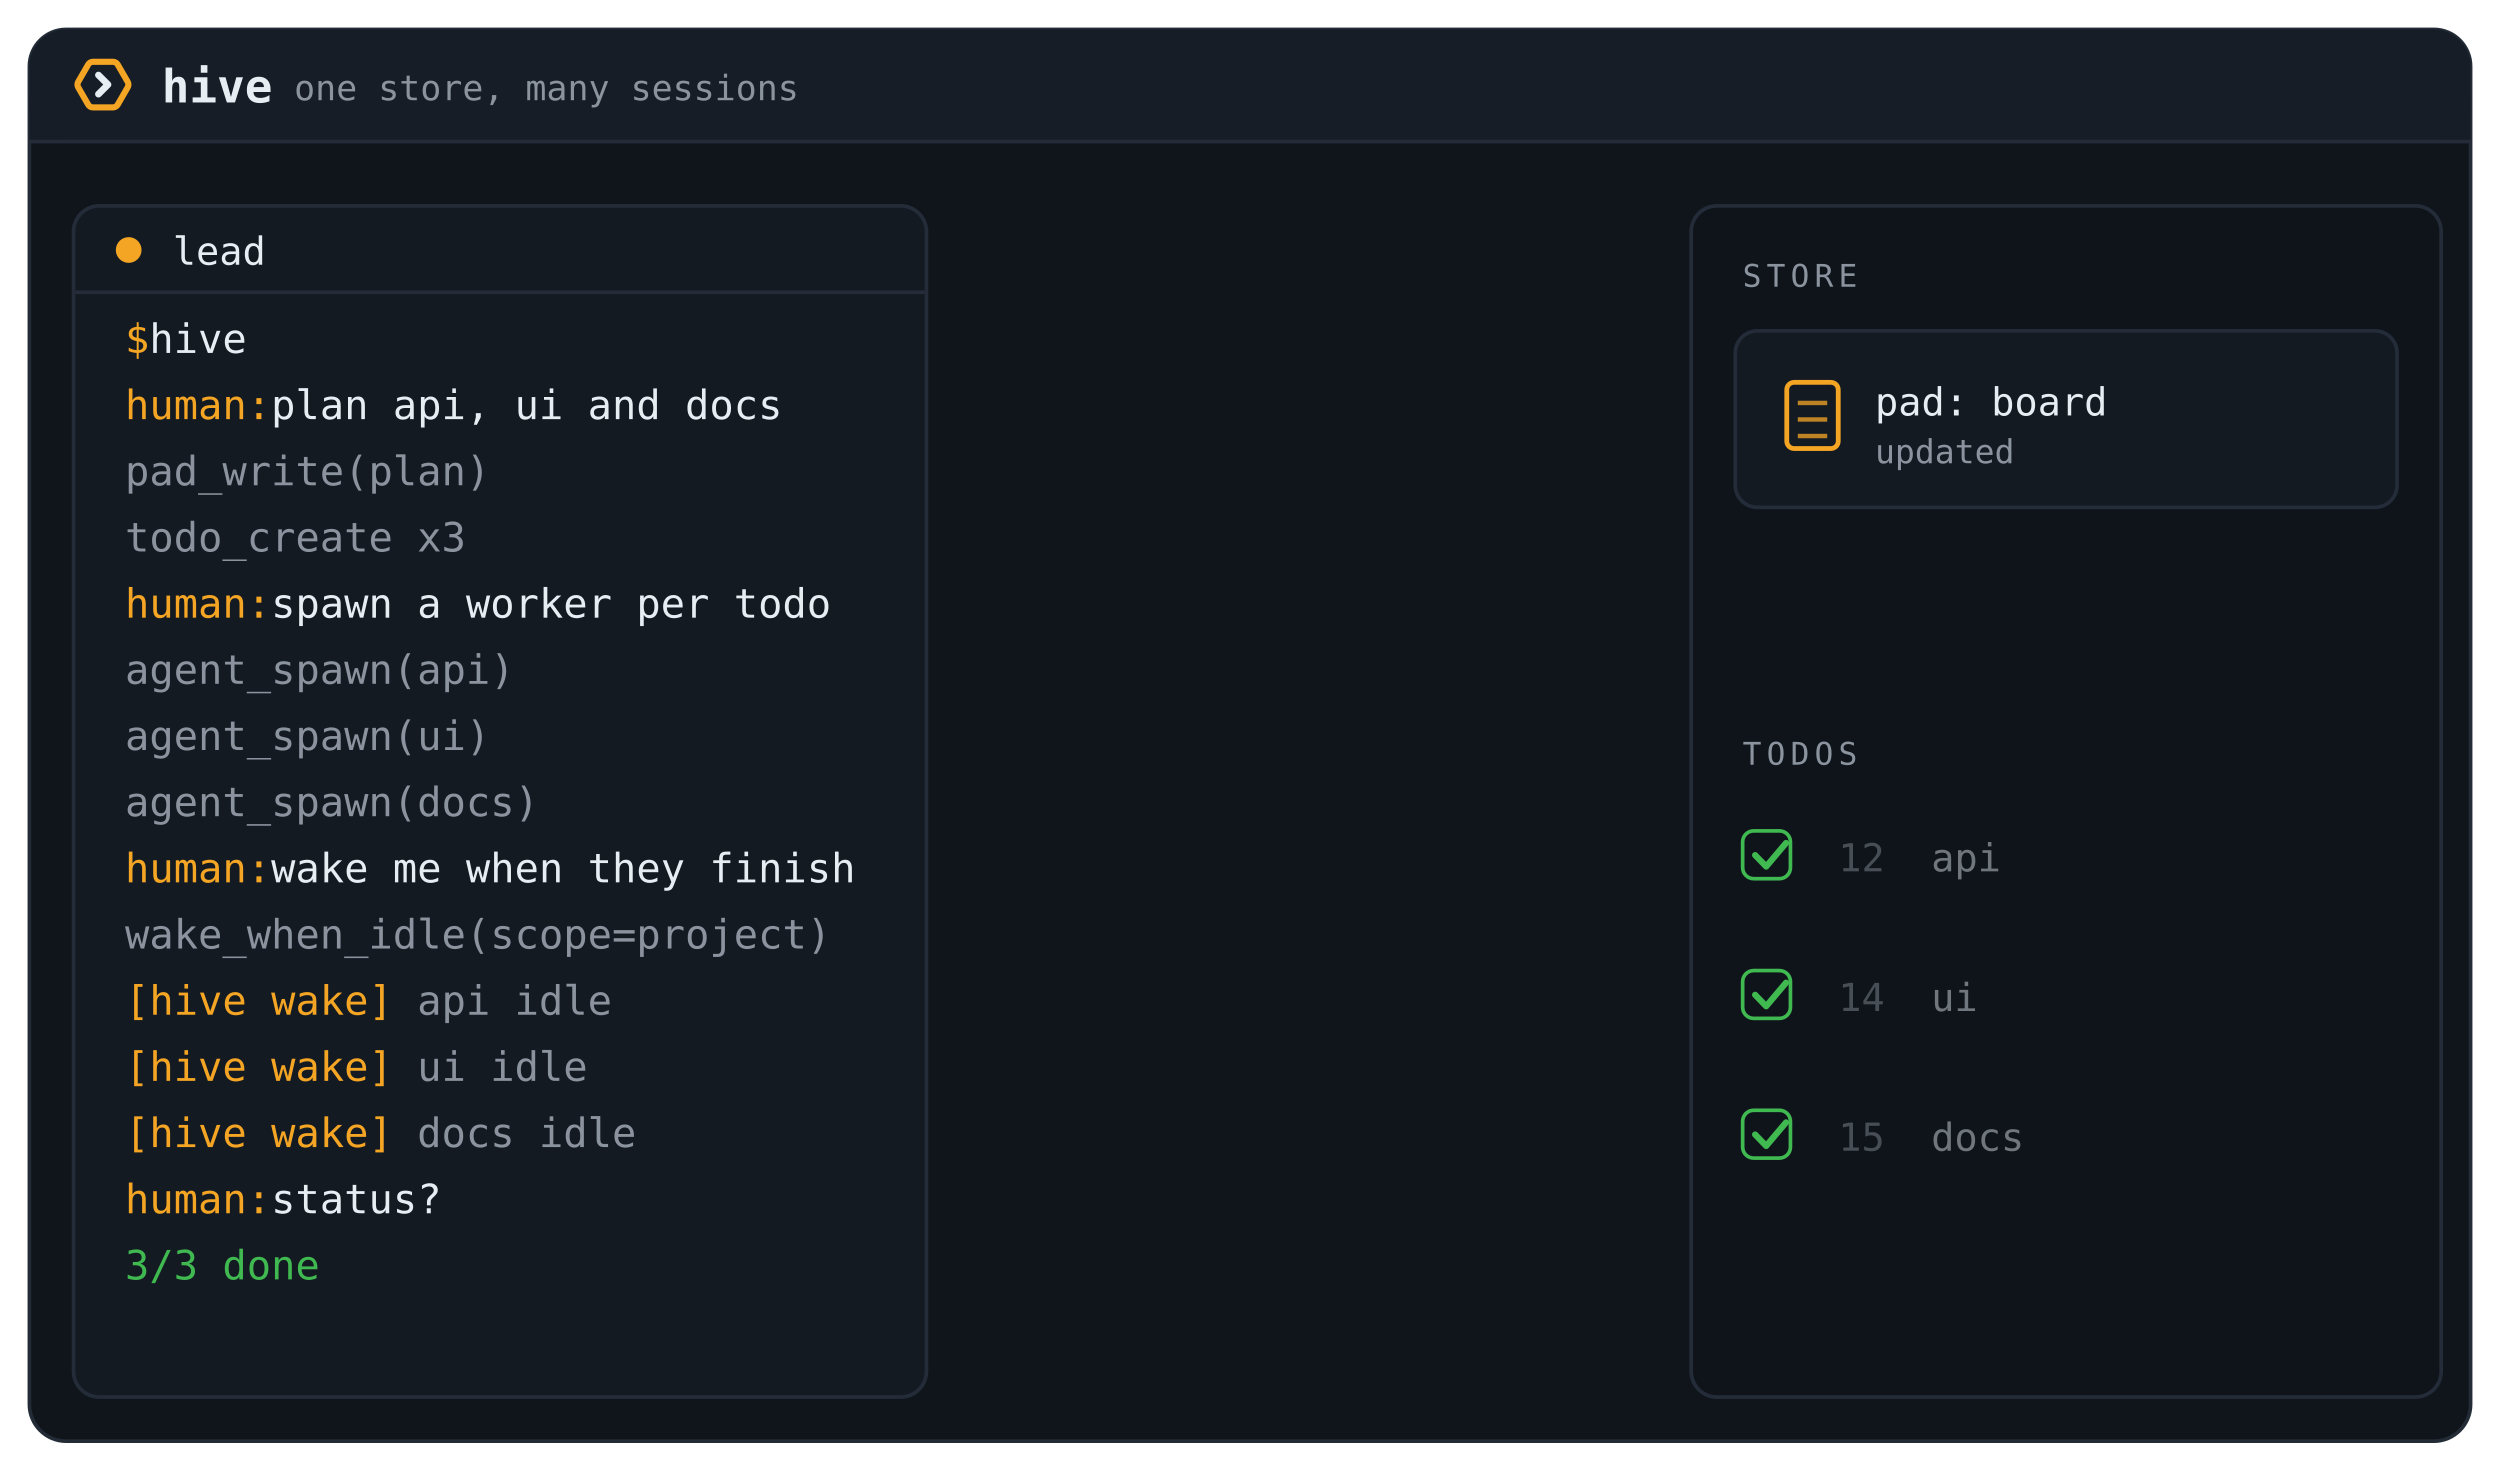
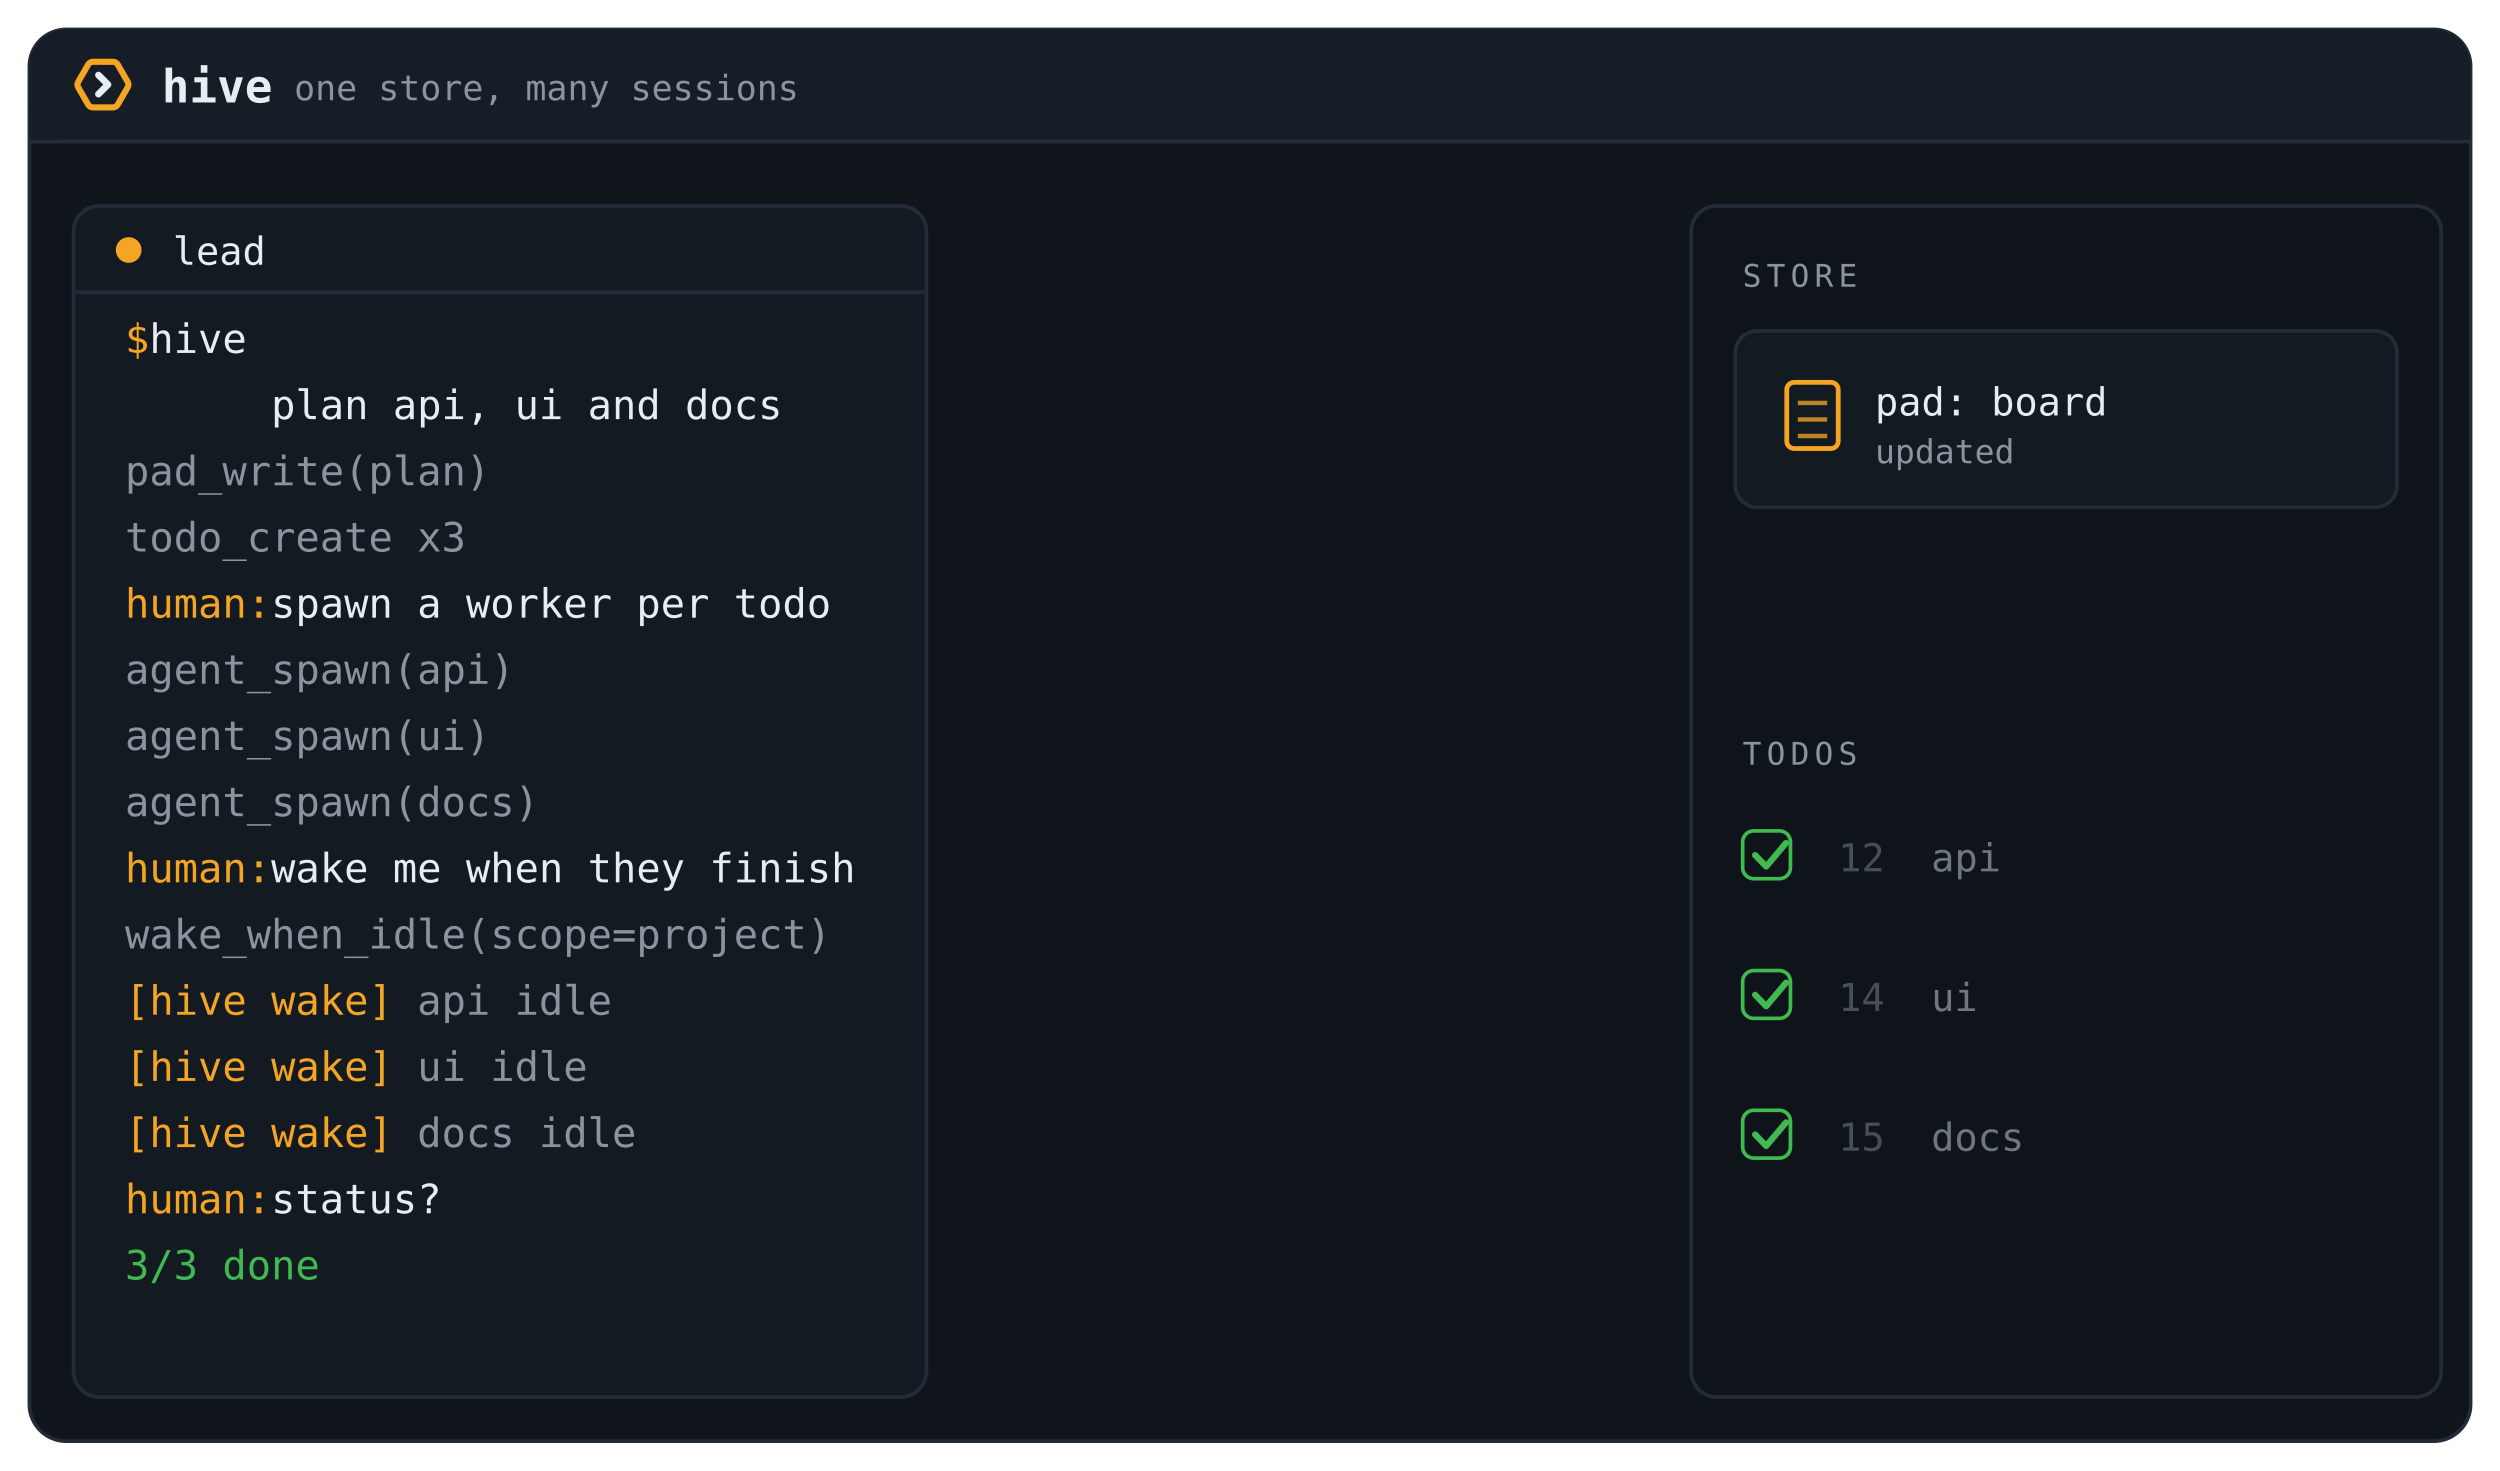
<svg xmlns="http://www.w3.org/2000/svg" viewBox="0 0 680 400" width="680" height="400" role="img" aria-labelledby="t d">
  <style>text{font-family:'JetBrains Mono',ui-monospace,Menlo,monospace;white-space:pre}
@keyframes bl{0%,49.9%{opacity:1}50%,100%{opacity:0}}
@keyframes k0{0%{transform:translateX(0px)}1.143%{transform:translateX(0px);animation-timing-function:steps(5)}3.464%{transform:translateX(33.12px);animation-timing-function:steps(1,end)}3.929%{transform:translateX(218px)}100%{transform:translateX(218px)}}
.c0{animation:k0 28s linear infinite}
@keyframes k1{0%{transform:translateX(0px)}5.911%{transform:translateX(0px);animation-timing-function:steps(27)}10.25%{transform:translateX(178.82px);animation-timing-function:steps(1,end)}10.411%{transform:translateX(218px)}100%{transform:translateX(218px)}}
.c1{animation:k1 28s linear infinite}
@keyframes k2{0%{opacity:0;transform:translateY(4px)}11.786%{opacity:0;transform:translateY(4px);animation-timing-function:cubic-bezier(.23,1,.32,1)}12.714%{opacity:1;transform:translateY(0)}100%{opacity:1;transform:translateY(0)}}
.c2{animation:k2 28s linear infinite}
@keyframes k3{0%{opacity:0;transform:translateY(4px)}14.643%{opacity:0;transform:translateY(4px);animation-timing-function:cubic-bezier(.23,1,.32,1)}15.571%{opacity:1;transform:translateY(0)}100%{opacity:1;transform:translateY(0)}}
.c3{animation:k3 28s linear infinite}
@keyframes k4{0%{transform:translateX(0px)}20.018%{transform:translateX(0px);animation-timing-function:steps(29)}24.679%{transform:translateX(192.07px);animation-timing-function:steps(1,end)}24.839%{transform:translateX(218px)}100%{transform:translateX(218px)}}
.c4{animation:k4 28s linear infinite}
@keyframes k5{0%{opacity:0;transform:translateY(4px)}26.25%{opacity:0;transform:translateY(4px);animation-timing-function:cubic-bezier(.23,1,.32,1)}27.179%{opacity:1;transform:translateY(0)}100%{opacity:1;transform:translateY(0)}}
.c5{animation:k5 28s linear infinite}
@keyframes k6{0%{opacity:0;transform:translateY(4px)}29.821%{opacity:0;transform:translateY(4px);animation-timing-function:cubic-bezier(.23,1,.32,1)}30.75%{opacity:1;transform:translateY(0)}100%{opacity:1;transform:translateY(0)}}
.c6{animation:k6 28s linear infinite}
@keyframes k7{0%{opacity:0;transform:translateY(4px)}33.393%{opacity:0;transform:translateY(4px);animation-timing-function:cubic-bezier(.23,1,.32,1)}34.321%{opacity:1;transform:translateY(0)}100%{opacity:1;transform:translateY(0)}}
.c7{animation:k7 28s linear infinite}
@keyframes k8{0%{transform:translateX(0px)}51.268%{transform:translateX(0px);animation-timing-function:steps(30)}56.089%{transform:translateX(198.69px);animation-timing-function:steps(1,end)}56.25%{transform:translateX(218px)}100%{transform:translateX(218px)}}
.c8{animation:k8 28s linear infinite}
@keyframes k9{0%{opacity:0;transform:translateY(4px)}57.857%{opacity:0;transform:translateY(4px);animation-timing-function:cubic-bezier(.23,1,.32,1)}58.786%{opacity:1;transform:translateY(0)}100%{opacity:1;transform:translateY(0)}}
.c9{animation:k9 28s linear infinite}
@keyframes k10{0%{opacity:0;transform:translateY(4px)}67.143%{opacity:0;transform:translateY(4px);animation-timing-function:cubic-bezier(.23,1,.32,1)}68.071%{opacity:1;transform:translateY(0)}100%{opacity:1;transform:translateY(0)}}
.c10{animation:k10 28s linear infinite}
@keyframes k11{0%{opacity:0;transform:translateY(4px)}75.714%{opacity:0;transform:translateY(4px);animation-timing-function:cubic-bezier(.23,1,.32,1)}76.643%{opacity:1;transform:translateY(0)}100%{opacity:1;transform:translateY(0)}}
.c11{animation:k11 28s linear infinite}
@keyframes k12{0%{opacity:0;transform:translateY(4px)}84.286%{opacity:0;transform:translateY(4px);animation-timing-function:cubic-bezier(.23,1,.32,1)}85.214%{opacity:1;transform:translateY(0)}100%{opacity:1;transform:translateY(0)}}
.c12{animation:k12 28s linear infinite}
@keyframes k13{0%{transform:translateX(0px)}88.411%{transform:translateX(0px);animation-timing-function:steps(13)}90.5%{transform:translateX(86.1px);animation-timing-function:steps(1,end)}90.661%{transform:translateX(218px)}100%{transform:translateX(218px)}}
.c13{animation:k13 28s linear infinite}
@keyframes k14{0%{opacity:0;transform:translateY(4px)}92.143%{opacity:0;transform:translateY(4px);animation-timing-function:cubic-bezier(.23,1,.32,1)}93.071%{opacity:1;transform:translateY(0)}100%{opacity:1;transform:translateY(0)}}
.c14{animation:k14 28s linear infinite}
@keyframes k15{0%{transform:translate(0,0);animation-timing-function:steps(1,end)}1.143%{transform:translate(0,0px);animation-timing-function:steps(6)}3.929%{transform:translate(39.74px,0px);animation-timing-function:steps(1,end)}5.911%{transform:translate(0,18px);animation-timing-function:steps(28)}10.411%{transform:translate(185.45px,18px);animation-timing-function:steps(1,end)}11.786%{transform:translate(0,54px);animation-timing-function:steps(1,end)}14.643%{transform:translate(0,72px);animation-timing-function:steps(1,end)}20.018%{transform:translate(0,72px);animation-timing-function:steps(30)}24.839%{transform:translate(198.69px,72px);animation-timing-function:steps(1,end)}26.25%{transform:translate(0,108px);animation-timing-function:steps(1,end)}29.821%{transform:translate(0,126px);animation-timing-function:steps(1,end)}33.393%{transform:translate(0,144px);animation-timing-function:steps(1,end)}51.268%{transform:translate(0,144px);animation-timing-function:steps(31)}56.25%{transform:translate(205.32px,144px);animation-timing-function:steps(1,end)}57.857%{transform:translate(0,180px);animation-timing-function:steps(1,end)}67.143%{transform:translate(0,198px);animation-timing-function:steps(1,end)}75.714%{transform:translate(0,216px);animation-timing-function:steps(1,end)}84.286%{transform:translate(0,234px);animation-timing-function:steps(1,end)}88.411%{transform:translate(0,234px);animation-timing-function:steps(14)}90.661%{transform:translate(92.72px,234px);animation-timing-function:steps(1,end)}92.143%{transform:translate(0,270px);animation-timing-function:steps(1,end)}}
@keyframes k16{0%{visibility:hidden;animation-timing-function:steps(1,end)}1.25%{visibility:visible;animation-timing-function:steps(1,end)}58.393%{visibility:hidden;animation-timing-function:steps(1,end)}100%{visibility:hidden;animation-timing-function:steps(1,end)}}
.c15{animation:k16 28s linear infinite,k15 28s linear infinite,bl 1.06s linear infinite}
@keyframes k17{0%{opacity:0;animation-timing-function:steps(1,end)}58.393%{opacity:.55;animation-timing-function:steps(1,end)}97.143%{opacity:0;animation-timing-function:steps(1,end)}100%{opacity:0;animation-timing-function:steps(1,end)}}
.c16{animation:k17 28s linear infinite,k15 28s linear infinite}
@keyframes k18{0%{opacity:0;transform:translateY(4px)}39.286%{opacity:0;transform:translateY(4px);animation-timing-function:cubic-bezier(.23,1,.32,1)}40.214%{opacity:1;transform:translateY(0)}100%{opacity:1;transform:translateY(0)}}
.c17{animation:k18 28s linear infinite}
@keyframes k19{0%{opacity:0;transform:translateY(4px)}44.286%{opacity:0;transform:translateY(4px);animation-timing-function:cubic-bezier(.23,1,.32,1)}45.214%{opacity:1;transform:translateY(0)}100%{opacity:1;transform:translateY(0)}}
.c18{animation:k19 28s linear infinite}
@keyframes k20{0%{opacity:0;transform:translateY(3px)}64.286%{opacity:0;transform:translateY(3px);animation-timing-function:cubic-bezier(.23,1,.32,1)}65.214%{opacity:1;transform:translateY(0)}100%{opacity:1;transform:translateY(0)}}
.c19{animation:k20 28s linear infinite}
@keyframes k21{0%{stroke-dashoffset:16}64.643%{stroke-dashoffset:16;animation-timing-function:cubic-bezier(.23,1,.32,1)}65.786%{stroke-dashoffset:0}100%{stroke-dashoffset:0}}
.c20{animation:k21 28s linear infinite}
@keyframes k22{0%{transform:translate(0,0);animation-timing-function:steps(1,end)}39.286%{transform:translate(0,19px);animation-timing-function:steps(1,end)}44.286%{transform:translate(0,38px);animation-timing-function:steps(1,end)}}
@keyframes k23{0%{visibility:hidden;animation-timing-function:steps(1,end)}28.214%{visibility:visible;animation-timing-function:steps(1,end)}64.286%{visibility:hidden;animation-timing-function:steps(1,end)}100%{visibility:hidden;animation-timing-function:steps(1,end)}}
.c21{animation:k23 28s linear infinite,k22 28s linear infinite,bl 1.06s linear infinite}
@keyframes k24{0%{opacity:0;transform:translateY(7px)}27.143%{opacity:0;transform:translateY(7px);animation-timing-function:cubic-bezier(.23,1,.32,1)}28.286%{opacity:1;transform:translateY(0px)}69.286%{opacity:1;transform:translateY(0px);animation-timing-function:cubic-bezier(.23,1,.32,1)}71.071%{opacity:0;transform:translateY(-10px)}100%{opacity:0;transform:translateY(-10px)}}
.c22{animation:k24 28s linear infinite}
@keyframes k25{0%{opacity:0;transform:translate(140px,182px)}27.857%{opacity:0;transform:translate(140px,182px)}28.286%{opacity:1;transform:translate(140px,182px);animation-timing-function:cubic-bezier(.23,1,.32,1)}30.429%{opacity:1;transform:translate(288px,68px)}31.25%{opacity:0;transform:translate(288px,68px)}100%{opacity:0;transform:translate(288px,68px)}}
.c23{animation:k25 28s linear infinite}
@keyframes k26{0%{opacity:0;transform:translateY(4px)}41.429%{opacity:0;transform:translateY(4px);animation-timing-function:cubic-bezier(.23,1,.32,1)}42.357%{opacity:1;transform:translateY(0)}100%{opacity:1;transform:translateY(0)}}
.c24{animation:k26 28s linear infinite}
@keyframes k27{0%{opacity:0;transform:translateY(4px)}46.429%{opacity:0;transform:translateY(4px);animation-timing-function:cubic-bezier(.23,1,.32,1)}47.357%{opacity:1;transform:translateY(0)}100%{opacity:1;transform:translateY(0)}}
.c25{animation:k27 28s linear infinite}
@keyframes k28{0%{opacity:0;transform:translateY(3px)}72.857%{opacity:0;transform:translateY(3px);animation-timing-function:cubic-bezier(.23,1,.32,1)}73.786%{opacity:1;transform:translateY(0)}100%{opacity:1;transform:translateY(0)}}
.c26{animation:k28 28s linear infinite}
@keyframes k29{0%{stroke-dashoffset:16}73.214%{stroke-dashoffset:16;animation-timing-function:cubic-bezier(.23,1,.32,1)}74.357%{stroke-dashoffset:0}100%{stroke-dashoffset:0}}
.c27{animation:k29 28s linear infinite}
@keyframes k30{0%{transform:translate(0,0);animation-timing-function:steps(1,end)}41.429%{transform:translate(0,19px);animation-timing-function:steps(1,end)}46.429%{transform:translate(0,38px);animation-timing-function:steps(1,end)}}
@keyframes k31{0%{visibility:hidden;animation-timing-function:steps(1,end)}31.786%{visibility:visible;animation-timing-function:steps(1,end)}72.857%{visibility:hidden;animation-timing-function:steps(1,end)}100%{visibility:hidden;animation-timing-function:steps(1,end)}}
.c28{animation:k31 28s linear infinite,k30 28s linear infinite,bl 1.06s linear infinite}
@keyframes k32{0%{opacity:0;transform:translateY(7px)}30.714%{opacity:0;transform:translateY(7px);animation-timing-function:cubic-bezier(.23,1,.32,1)}31.857%{opacity:1;transform:translateY(0px)}70%{opacity:1;transform:translateY(0px);animation-timing-function:cubic-bezier(.77,0,.175,1)}72.143%{opacity:1;transform:translateY(-112px)}77.857%{opacity:1;transform:translateY(-112px);animation-timing-function:cubic-bezier(.23,1,.32,1)}79.643%{opacity:0;transform:translateY(-122px)}100%{opacity:0;transform:translateY(-122px)}}
.c29{animation:k32 28s linear infinite}
@keyframes k33{0%{opacity:0;transform:translate(140px,200px)}31.429%{opacity:0;transform:translate(140px,200px)}31.857%{opacity:1;transform:translate(140px,200px);animation-timing-function:cubic-bezier(.23,1,.32,1)}34%{opacity:1;transform:translate(288px,180px)}34.821%{opacity:0;transform:translate(288px,180px)}100%{opacity:0;transform:translate(288px,180px)}}
.c30{animation:k33 28s linear infinite}
@keyframes k34{0%{opacity:0;transform:translateY(4px)}43.571%{opacity:0;transform:translateY(4px);animation-timing-function:cubic-bezier(.23,1,.32,1)}44.5%{opacity:1;transform:translateY(0)}100%{opacity:1;transform:translateY(0)}}
.c31{animation:k34 28s linear infinite}
@keyframes k35{0%{opacity:0;transform:translateY(4px)}48.571%{opacity:0;transform:translateY(4px);animation-timing-function:cubic-bezier(.23,1,.32,1)}49.5%{opacity:1;transform:translateY(0)}100%{opacity:1;transform:translateY(0)}}
.c32{animation:k35 28s linear infinite}
@keyframes k36{0%{opacity:0;transform:translateY(3px)}81.429%{opacity:0;transform:translateY(3px);animation-timing-function:cubic-bezier(.23,1,.32,1)}82.357%{opacity:1;transform:translateY(0)}100%{opacity:1;transform:translateY(0)}}
.c33{animation:k36 28s linear infinite}
@keyframes k37{0%{stroke-dashoffset:16}81.786%{stroke-dashoffset:16;animation-timing-function:cubic-bezier(.23,1,.32,1)}82.929%{stroke-dashoffset:0}100%{stroke-dashoffset:0}}
.c34{animation:k37 28s linear infinite}
@keyframes k38{0%{transform:translate(0,0);animation-timing-function:steps(1,end)}43.571%{transform:translate(0,19px);animation-timing-function:steps(1,end)}48.571%{transform:translate(0,38px);animation-timing-function:steps(1,end)}}
@keyframes k39{0%{visibility:hidden;animation-timing-function:steps(1,end)}35.357%{visibility:visible;animation-timing-function:steps(1,end)}81.429%{visibility:hidden;animation-timing-function:steps(1,end)}100%{visibility:hidden;animation-timing-function:steps(1,end)}}
.c35{animation:k39 28s linear infinite,k38 28s linear infinite,bl 1.06s linear infinite}
@keyframes k40{0%{opacity:0;transform:translateY(7px)}34.286%{opacity:0;transform:translateY(7px);animation-timing-function:cubic-bezier(.23,1,.32,1)}35.429%{opacity:1;transform:translateY(0px)}70%{opacity:1;transform:translateY(0px);animation-timing-function:cubic-bezier(.77,0,.175,1)}72.143%{opacity:1;transform:translateY(-112px)}78.571%{opacity:1;transform:translateY(-112px);animation-timing-function:cubic-bezier(.77,0,.175,1)}80.714%{opacity:1;transform:translateY(-224px)}86.429%{opacity:1;transform:translateY(-224px);animation-timing-function:cubic-bezier(.23,1,.32,1)}88.214%{opacity:0;transform:translateY(-234px)}100%{opacity:0;transform:translateY(-234px)}}
.c36{animation:k40 28s linear infinite}
@keyframes k41{0%{opacity:0;transform:translate(140px,218px)}35%{opacity:0;transform:translate(140px,218px)}35.429%{opacity:1;transform:translate(140px,218px);animation-timing-function:cubic-bezier(.23,1,.32,1)}37.571%{opacity:1;transform:translate(288px,292px)}38.393%{opacity:0;transform:translate(288px,292px)}100%{opacity:0;transform:translate(288px,292px)}}
.c37{animation:k41 28s linear infinite}
@keyframes k42{0%{opacity:0;transform:translateY(4px)}11.964%{opacity:0;transform:translateY(4px);animation-timing-function:cubic-bezier(.23,1,.32,1)}12.893%{opacity:1;transform:translateY(0)}100%{opacity:1;transform:translateY(0)}}
.c38{animation:k42 28s linear infinite}
@keyframes k43{0%{opacity:0;transform:translateY(3px)}13.036%{opacity:0;transform:translateY(3px);animation-timing-function:cubic-bezier(.23,1,.32,1)}13.964%{opacity:1;transform:translateY(0)}92.857%{opacity:1;transform:translateY(0);animation-timing-function:cubic-bezier(.23,1,.32,1)}94.107%{opacity:0;transform:translateY(-5px)}100%{opacity:0;transform:translateY(-5px)}}
.c39{animation:k43 28s linear infinite}
@keyframes k44{0%{opacity:0;transform:translateY(3px)}93.036%{opacity:0;transform:translateY(3px);animation-timing-function:cubic-bezier(.23,1,.32,1)}94.107%{opacity:1;transform:translateY(0)}100%{opacity:1;transform:translateY(0)}}
.c40{animation:k44 28s linear infinite}
@keyframes k45{0%{opacity:0;transform:translateY(3px)}93.75%{opacity:0;transform:translateY(3px);animation-timing-function:cubic-bezier(.23,1,.32,1)}94.821%{opacity:1;transform:translateY(0)}100%{opacity:1;transform:translateY(0)}}
.c41{animation:k45 28s linear infinite}
@keyframes k46{0%{opacity:0;transform:translateY(5px)}12.679%{opacity:0;transform:translateY(5px);animation-timing-function:cubic-bezier(.23,1,.32,1)}13.75%{opacity:1;transform:translateY(0)}100%{opacity:1;transform:translateY(0)}}
.c42{animation:k46 28s linear infinite}
@keyframes k47{0%{opacity:0;transform:translateY(5px)}59.286%{opacity:0;transform:translateY(5px);animation-timing-function:cubic-bezier(.23,1,.32,1)}60.357%{opacity:1;transform:translateY(0)}92.857%{opacity:1;transform:translateY(0);animation-timing-function:cubic-bezier(.23,1,.32,1)}94.107%{opacity:0;transform:translateY(-5px)}100%{opacity:0;transform:translateY(-5px)}}
.c43{animation:k47 28s linear infinite}
@keyframes k48{0%{opacity:0;transform:translateY(4px)}15.179%{opacity:0;transform:translateY(4px);animation-timing-function:cubic-bezier(.23,1,.32,1)}16.107%{opacity:1;transform:translateY(0)}100%{opacity:1;transform:translateY(0)}}
.c44{animation:k48 28s linear infinite}
@keyframes k49{0%{opacity:1}65%{opacity:1;animation-timing-function:cubic-bezier(.23,1,.32,1)}66.429%{opacity:.45}100%{opacity:.45}}
.c45{animation:k49 28s linear infinite}
@keyframes k50{0%{stroke:#8B949E}65%{stroke:#8B949E;animation-timing-function:cubic-bezier(.23,1,.32,1)}66.25%{stroke:#3FB950}100%{stroke:#3FB950}}
.c46{animation:k50 28s linear infinite}
@keyframes k51{0%{stroke-dashoffset:14}65.429%{stroke-dashoffset:14;animation-timing-function:cubic-bezier(.23,1,.32,1)}66.571%{stroke-dashoffset:0}100%{stroke-dashoffset:0}}
.c47{animation:k51 28s linear infinite}
@keyframes k52{0%{opacity:0;transform:translateY(5px)}15.893%{opacity:0;transform:translateY(5px);animation-timing-function:cubic-bezier(.23,1,.32,1)}16.893%{opacity:1;transform:translateY(0)}100%{opacity:1;transform:translateY(0)}}
.c48{animation:k52 28s linear infinite}
@keyframes k53{0%{opacity:1}73.571%{opacity:1;animation-timing-function:cubic-bezier(.23,1,.32,1)}75%{opacity:.45}100%{opacity:.45}}
.c49{animation:k53 28s linear infinite}
@keyframes k54{0%{stroke:#8B949E}73.571%{stroke:#8B949E;animation-timing-function:cubic-bezier(.23,1,.32,1)}74.821%{stroke:#3FB950}100%{stroke:#3FB950}}
.c50{animation:k54 28s linear infinite}
@keyframes k55{0%{stroke-dashoffset:14}74%{stroke-dashoffset:14;animation-timing-function:cubic-bezier(.23,1,.32,1)}75.143%{stroke-dashoffset:0}100%{stroke-dashoffset:0}}
.c51{animation:k55 28s linear infinite}
@keyframes k56{0%{opacity:0;transform:translateY(5px)}16.536%{opacity:0;transform:translateY(5px);animation-timing-function:cubic-bezier(.23,1,.32,1)}17.536%{opacity:1;transform:translateY(0)}100%{opacity:1;transform:translateY(0)}}
.c52{animation:k56 28s linear infinite}
@keyframes k57{0%{opacity:1}82.143%{opacity:1;animation-timing-function:cubic-bezier(.23,1,.32,1)}83.571%{opacity:.45}100%{opacity:.45}}
.c53{animation:k57 28s linear infinite}
@keyframes k58{0%{stroke:#8B949E}82.143%{stroke:#8B949E;animation-timing-function:cubic-bezier(.23,1,.32,1)}83.393%{stroke:#3FB950}100%{stroke:#3FB950}}
.c54{animation:k58 28s linear infinite}
@keyframes k59{0%{stroke-dashoffset:14}82.571%{stroke-dashoffset:14;animation-timing-function:cubic-bezier(.23,1,.32,1)}83.714%{stroke-dashoffset:0}100%{stroke-dashoffset:0}}
.c55{animation:k59 28s linear infinite}
@keyframes k60{0%{opacity:0;transform:translateY(5px)}17.179%{opacity:0;transform:translateY(5px);animation-timing-function:cubic-bezier(.23,1,.32,1)}18.179%{opacity:1;transform:translateY(0)}100%{opacity:1;transform:translateY(0)}}
.c56{animation:k60 28s linear infinite}
@keyframes k61{0%{opacity:0;transform:translateX(26px)}11.429%{opacity:0;transform:translateX(26px);animation-timing-function:cubic-bezier(.23,1,.32,1)}13.214%{opacity:1;transform:translateX(0)}100%{opacity:1;transform:translateX(0)}}
.c57{animation:k61 28s linear infinite}
- @keyframes k62{0%{opacity:1}1.5%{opacity:0;animation-timing-function:cubic-bezier(.23,1,.32,1)}97.143%{opacity:0;animation-timing-function:cubic-bezier(.23,1,.32,1)}100%{opacity:1}}
- .c58{animation:k62 28s linear infinite}
- @media (prefers-reduced-motion:reduce){*{animation:none!important}}</style>
+ @keyframes k62{0%{opacity:1}1.5%{opacity:0;animation-timing-function:cubic-bezier(.23,1,.32,1)}92%{opacity:0;animation-timing-function:cubic-bezier(.23,1,.32,1)}94%{opacity:1}100%{opacity:1}}
+ @keyframes k63{0%{opacity:0;transform:translateX(0px)}87%{opacity:0;transform:translateX(0px);animation-timing-function:steps(36)}89.667%{opacity:1;transform:translateX(218px);animation-timing-function:steps(1,end)}100%{opacity:1;transform:translateX(218px)}}
+ @keyframes k64{0%{opacity:0;transform:translateX(0px)}89.667%{opacity:0;transform:translateX(0px);animation-timing-function:steps(28)}91.333%{opacity:1;transform:translateX(218px);animation-timing-function:steps(1,end)}100%{opacity:1;transform:translateX(218px)}}
+ @keyframes k65{0%{opacity:0;transform:translateX(0px)}91.333%{opacity:0;transform:translateX(0px);animation-timing-function:steps(2)}91.667%{opacity:1;transform:translateX(218px);animation-timing-function:steps(1,end)}100%{opacity:1;transform:translateX(218px)}}
+ @keyframes k66{0%{opacity:0;transform:translate(0,0)}87%{opacity:0;transform:translate(0,0);animation-timing-function:cubic-bezier(.23,1,.32,1)}87.667%{opacity:1;transform:translate(0,0)}100%{opacity:1;transform:translate(0,0)}}
+ @keyframes k67{0%{opacity:0}87%{opacity:0}89.667%{opacity:1}100%{opacity:1}}
+ @keyframes k68{0%{opacity:0}89.667%{opacity:0}91.333%{opacity:1}100%{opacity:1}}
+ @keyframes k69{0%{opacity:0}91.333%{opacity:0}91.667%{opacity:1}100%{opacity:1}}
+ @keyframes k70{0%{display:none}87%{display:none}87.667%{display:block}100%{display:block}}
+ .c58{animation:k62 30s linear infinite}
+ .c59{animation:k63 30s linear infinite}
+ .c61{animation:k64 30s linear infinite}
+ .c62{animation:k65 30s linear infinite}
+ .c60{animation:k66 30s linear infinite}
+ .c67{animation:k67 30s linear infinite}
+ .c68{animation:k68 30s linear infinite}
+ .c69{animation:k69 30s linear infinite}
+ .c70{animation:k70 30s linear infinite}
+ @media (prefers-reduced-motion:reduce){*{animation:none!important}.c60,.c59,.c61,.c62,.c67,.c68,.c69{opacity:1!important}.c70{display:block!important}}</style>
  <defs>
    <clipPath id="lp">
      <rect x="0" y="24" width="232" height="300" />
    </clipPath>
  </defs>
  <rect x="8" y="8" width="664" height="384" rx="10" fill="#10151C" stroke="#222B36" />
  <rect x="8" y="8" width="664" height="30" rx="10" fill="#161D26" />
  <rect x="8" y="28" width="664" height="10" fill="#161D26" />
  <rect x="8" y="38" width="664" height="1" fill="#232C38" />
  <g transform="translate(20,15.01) scale(0.14081)">
    <g transform="translate(0 6.81)">
      <g transform="scale(1.082176)" stroke-linejoin="round" stroke-linecap="round">
        <path d="M96.5 41.01Q99.5 46.2 96.5 51.4L79 81.71Q76 86.91 70 86.91L35 86.91Q29 86.91 26 81.71L8.5 51.4Q5.5 46.2 8.5 41.01L26 10.7Q29 5.5 35 5.5L70 5.5Q76 5.5 79 10.7Z" fill="none" stroke="#F5A524" stroke-width="11" />
        <path d="M44.5 29.2L61.5 46.2L44.5 63.2" fill="none" stroke="#E6EDF3" stroke-width="12" />
      </g>
    </g>
  </g>
  <text x="44" y="27.87" font-size="12.5" fill="#E6EDF3" font-weight="600">hive</text>
  <text x="80" y="27.26" font-size="9.5" fill="#8B949E">one store, many sessions</text>
  <g transform="translate(20,56)">
    <rect x="0" y="0" width="232" height="324" rx="7" fill="#141A22" stroke="#232C38" />
    <circle cx="15" cy="12" r="3.5" fill="#F5A524" />
    <text x="27" y="16" font-size="10.5" fill="#E6EDF3">lead</text>
    <rect x="0" y="23" width="232" height="1" fill="#232C38" />
    <g clip-path="url(#lp)">
      <text x="14" y="40" font-size="11" fill="#F5A524">$</text>
      <text x="20.62" y="40" font-size="11" fill="#E6EDF3"> hive</text>
      <rect x="14" y="29" width="218" height="15" fill="#141A22" transform="translate(218,0)" class="c0" />
-       <text x="14" y="58" font-size="11" fill="#F5A524">human:</text>
-       <text x="53.74" y="58" font-size="11" fill="#E6EDF3"> plan api, ui and docs</text>
+       <text x="14" y="58" font-size="11" fill="#F5A524" class="c69" opacity="0">human:</text>
+       <text x="53.74" class="c69" y="58" font-size="11" fill="#E6EDF3"> plan api, ui and docs</text>
      <rect x="14" y="47" width="218" height="15" fill="#141A22" transform="translate(218,0)" class="c1" />
      <g class="c2">
        <text x="14" y="76" font-size="11" fill="#8B949E">pad_write(plan)</text>
      </g>
      <g class="c3">
        <text x="14" y="94" font-size="11" fill="#8B949E">todo_create x3</text>
      </g>
      <text x="14" y="112" font-size="11" fill="#F5A524">human:</text>
      <text x="53.74" y="112" font-size="11" fill="#E6EDF3"> spawn a worker per todo</text>
      <rect x="14" y="101" width="218" height="15" fill="#141A22" transform="translate(218,0)" class="c4" />
      <g class="c5">
        <text x="14" y="130" font-size="11" fill="#8B949E">agent_spawn(api)</text>
      </g>
      <g class="c6">
        <text x="14" y="148" font-size="11" fill="#8B949E">agent_spawn(ui)</text>
      </g>
      <g class="c7">
        <text x="14" y="166" font-size="11" fill="#8B949E">agent_spawn(docs)</text>
      </g>
      <text x="14" y="184" font-size="11" fill="#F5A524">human:</text>
      <text x="53.74" y="184" font-size="11" fill="#E6EDF3"> wake me when they finish</text>
      <rect x="14" y="173" width="218" height="15" fill="#141A22" transform="translate(218,0)" class="c8" />
      <g class="c9">
        <text x="14" y="202" font-size="11" fill="#8B949E">wake_when_idle(scope=project)</text>
      </g>
      <g class="c10">
        <text x="14" y="220" font-size="11" fill="#F5A524">[hive wake] </text>
        <text x="93.48" y="220" font-size="11" fill="#8B949E">api idle</text>
      </g>
      <g class="c11">
        <text x="14" y="238" font-size="11" fill="#F5A524">[hive wake] </text>
        <text x="93.48" y="238" font-size="11" fill="#8B949E">ui idle</text>
      </g>
      <g class="c12">
        <text x="14" y="256" font-size="11" fill="#F5A524">[hive wake] </text>
        <text x="93.48" y="256" font-size="11" fill="#8B949E">docs idle</text>
      </g>
      <text x="14" y="274" font-size="11" fill="#F5A524">human:</text>
      <text x="53.74" y="274" font-size="11" fill="#E6EDF3"> status?</text>
      <rect x="14" y="263" width="218" height="15" fill="#141A22" transform="translate(218,0)" class="c13" />
      <g class="c14">
        <text x="14" y="292" font-size="11" fill="#3FB950">3/3 done</text>
      </g>
-       <rect x="14" y="31" width="6.6" height="12" rx="1" fill="#F5A524" opacity="0" class="c15" />
-       <rect x="14" y="31" width="6.6" height="12" rx="1" fill="#F5A524" opacity="0" class="c16" />
-     </g>
+       <rect x="0" y="250" width="232" height="74" fill="#141A22" class="c60" opacity="0" />
+       <text x="14" y="274" font-size="11" fill="#E6EDF3" textLength="218" lengthAdjust="spacing" class="c67" opacity="0">What would you like to work on next?</text>
+       <rect x="14" y="263" width="218" height="15" fill="#141A22" transform="translate(218,234)" class="c59" opacity="0" />
+       <text x="14" y="292" font-size="11" fill="#8B949E" class="c68" opacity="0">Top of the board: auth tests</text>
+       <rect x="14" y="281" width="218" height="15" fill="#141A22" transform="translate(218,252)" class="c61" opacity="0" />
+       <text x="14" y="310" font-size="11" fill="#F5A524" class="c69" opacity="0">human:</text>
+       <text x="53.74" y="310" font-size="11" fill="#E6EDF3" class="c69" opacity="0"> go</text>
+       <rect x="14" y="299" width="218" height="15" fill="#141A22" transform="translate(218,270)" class="c62" opacity="0" />
+     </g>
+     <rect x="14" y="31" width="6.6" height="12" rx="1" fill="#F5A524" opacity="0" class="c15" />
+     <rect x="14" y="31" width="6.6" height="12" rx="1" fill="#F5A524" opacity="0" class="c16" />
  </g>
  <g transform="translate(264,56)">
    <g class="c22" opacity="0">
      <rect x="0" y="0" width="184" height="100" rx="7" fill="#141A22" stroke="#232C38" />
      <circle cx="15" cy="12" r="3.5" fill="#F5A524" opacity="0.85" />
      <text x="27" y="16" font-size="10.5" fill="#E6EDF3">api</text>
      <rect x="0" y="23" width="184" height="1" fill="#232C38" />
      <g class="c17">
        <text x="14" y="42" font-size="10.5" fill="#8B949E">lease: src/api</text>
      </g>
      <g class="c18">
        <text x="14" y="61" font-size="10.5" fill="#8B949E">tests green</text>
      </g>
      <g class="c19">
        <path d="M14 78.5l3.6 3.8 6.6-8" fill="none" stroke="#3FB950" stroke-width="1.8" stroke-linecap="round" stroke-linejoin="round" stroke-dasharray="16" class="c20" />
        <text x="31" y="82" font-size="10.5" fill="#3FB950">done</text>
      </g>
      <rect x="14" y="34" width="6.3" height="11" rx="1" fill="#F5A524" opacity="0" class="c21" />
    </g>
  </g>
  <g transform="translate(264,168)">
    <g class="c29" opacity="0">
      <rect x="0" y="0" width="184" height="100" rx="7" fill="#141A22" stroke="#232C38" />
      <circle cx="15" cy="12" r="3.5" fill="#F5A524" opacity="0.85" />
      <text x="27" y="16" font-size="10.5" fill="#E6EDF3">ui</text>
      <rect x="0" y="23" width="184" height="1" fill="#232C38" />
      <g class="c24">
        <text x="14" y="42" font-size="10.5" fill="#8B949E">kv: theme=dark</text>
      </g>
      <g class="c25">
        <text x="14" y="61" font-size="10.5" fill="#8B949E">screenshot ok</text>
      </g>
      <g class="c26">
        <path d="M14 78.5l3.6 3.8 6.6-8" fill="none" stroke="#3FB950" stroke-width="1.8" stroke-linecap="round" stroke-linejoin="round" stroke-dasharray="16" class="c27" />
        <text x="31" y="82" font-size="10.5" fill="#3FB950">done</text>
      </g>
      <rect x="14" y="34" width="6.3" height="11" rx="1" fill="#F5A524" opacity="0" class="c28" />
    </g>
  </g>
  <g transform="translate(264,280)">
    <g class="c36" opacity="0">
      <rect x="0" y="0" width="184" height="100" rx="7" fill="#141A22" stroke="#232C38" />
      <circle cx="15" cy="12" r="3.5" fill="#F5A524" opacity="0.85" />
      <text x="27" y="16" font-size="10.5" fill="#E6EDF3">docs</text>
      <rect x="0" y="23" width="184" height="1" fill="#232C38" />
      <g class="c31">
        <text x="14" y="42" font-size="10.5" fill="#8B949E">pad_append(board)</text>
      </g>
      <g class="c32">
        <text x="14" y="61" font-size="10.5" fill="#8B949E">links checked</text>
      </g>
      <g class="c33">
        <path d="M14 78.5l3.6 3.8 6.6-8" fill="none" stroke="#3FB950" stroke-width="1.8" stroke-linecap="round" stroke-linejoin="round" stroke-dasharray="16" class="c34" />
        <text x="31" y="82" font-size="10.5" fill="#3FB950">done</text>
      </g>
      <rect x="14" y="34" width="6.3" height="11" rx="1" fill="#F5A524" opacity="0" class="c35" />
    </g>
  </g>
  <g transform="translate(460,56)">
    <g class="c57" opacity="1">
      <rect x="0" y="0" width="204" height="324" rx="7" fill="#0F141B" stroke="#232C38" />
      <g class="c38">
        <text x="14" y="22" font-size="8.5" fill="#8B949E" letter-spacing="1.4">STORE</text>
      </g>
      <g class="c42">
        <rect x="12" y="34" width="180" height="48" rx="6" fill="#141A22" stroke="#232C38" />
        <rect x="26" y="48" width="14" height="18" rx="2" fill="none" stroke="#F5A524" stroke-width="1.3" />
        <rect x="29" y="53" width="8" height="1.2" fill="#F5A524" opacity="0.75" />
        <rect x="29" y="57.5" width="8" height="1.2" fill="#F5A524" opacity="0.75" />
        <rect x="29" y="62" width="8" height="1.2" fill="#F5A524" opacity="0.75" />
        <g class="c39" opacity="0">
          <text x="50" y="62" font-size="10.5" fill="#E6EDF3">pad: plan</text>
        </g>
        <g class="c40">
          <text x="50" y="57" font-size="10.5" fill="#E6EDF3">pad: board</text>
        </g>
        <g class="c41">
          <text x="50" y="70" font-size="9" fill="#8B949E">updated</text>
        </g>
      </g>
      <g class="c43" opacity="0">
        <rect x="12" y="92" width="180" height="36" rx="6" fill="#1E1A12" stroke="#3A2E19" />
        <circle cx="33" cy="110" r="7.5" fill="none" stroke="#F5A524" stroke-width="1.3" />
        <path d="M33 105.5V110l3.2 2.2" fill="none" stroke="#F5A524" stroke-width="1.3" stroke-linecap="round" />
        <text x="50" y="114" font-size="10" fill="#8B949E">watching 3</text>
      </g>
      <g class="c44">
        <text x="14" y="152" font-size="8.5" fill="#8B949E" letter-spacing="1.4">TODOS</text>
      </g>
      <g class="c48">
        <g class="c45" opacity="0.45">
          <text x="40" y="181" font-size="10.5" fill="#8B949E">12</text>
          <text x="65.288" y="181" font-size="10.5" fill="#E6EDF3">api</text>
        </g>
        <rect x="14" y="170" width="13" height="13" rx="3" fill="none" stroke="#3FB950" class="c46" />
        <path d="M17.4 176.6l3 3.1 5.4-6.4" fill="none" stroke="#3FB950" stroke-width="1.7" stroke-linecap="round" stroke-linejoin="round" stroke-dasharray="14" class="c47" />
      </g>
      <g class="c52">
        <g class="c49" opacity="0.45">
          <text x="40" y="219" font-size="10.5" fill="#8B949E">14</text>
          <text x="65.288" y="219" font-size="10.5" fill="#E6EDF3">ui</text>
        </g>
        <rect x="14" y="208" width="13" height="13" rx="3" fill="none" stroke="#3FB950" class="c50" />
        <path d="M17.4 214.6l3 3.1 5.4-6.4" fill="none" stroke="#3FB950" stroke-width="1.7" stroke-linecap="round" stroke-linejoin="round" stroke-dasharray="14" class="c51" />
      </g>
      <g class="c56">
        <g class="c53" opacity="0.45">
          <text x="40" y="257" font-size="10.5" fill="#8B949E">15</text>
          <text x="65.288" y="257" font-size="10.5" fill="#E6EDF3">docs</text>
        </g>
        <rect x="14" y="246" width="13" height="13" rx="3" fill="none" stroke="#3FB950" class="c54" />
        <path d="M17.4 252.6l3 3.1 5.4-6.4" fill="none" stroke="#3FB950" stroke-width="1.7" stroke-linecap="round" stroke-linejoin="round" stroke-dasharray="14" class="c55" />
      </g>
    </g>
  </g>
  <g transform="translate(140,182)" opacity="0" class="c23">
    <rect x="0" y="-9" width="54" height="17" rx="8.5" fill="#2A2113" stroke="#F5A524" />
    <text x="9" y="3" font-size="9.5" fill="#F5A524">todo 12</text>
  </g>
  <g transform="translate(140,200)" opacity="0" class="c30">
    <rect x="0" y="-9" width="54" height="17" rx="8.5" fill="#2A2113" stroke="#F5A524" />
    <text x="9" y="3" font-size="9.5" fill="#F5A524">todo 14</text>
  </g>
  <g transform="translate(140,218)" opacity="0" class="c37">
    <rect x="0" y="-9" width="54" height="17" rx="8.5" fill="#2A2113" stroke="#F5A524" />
    <text x="9" y="3" font-size="9.5" fill="#F5A524">todo 15</text>
  </g>
  <rect x="8" y="39" width="664" height="353" fill="#10151C" opacity="0" class="c58" />
</svg>
